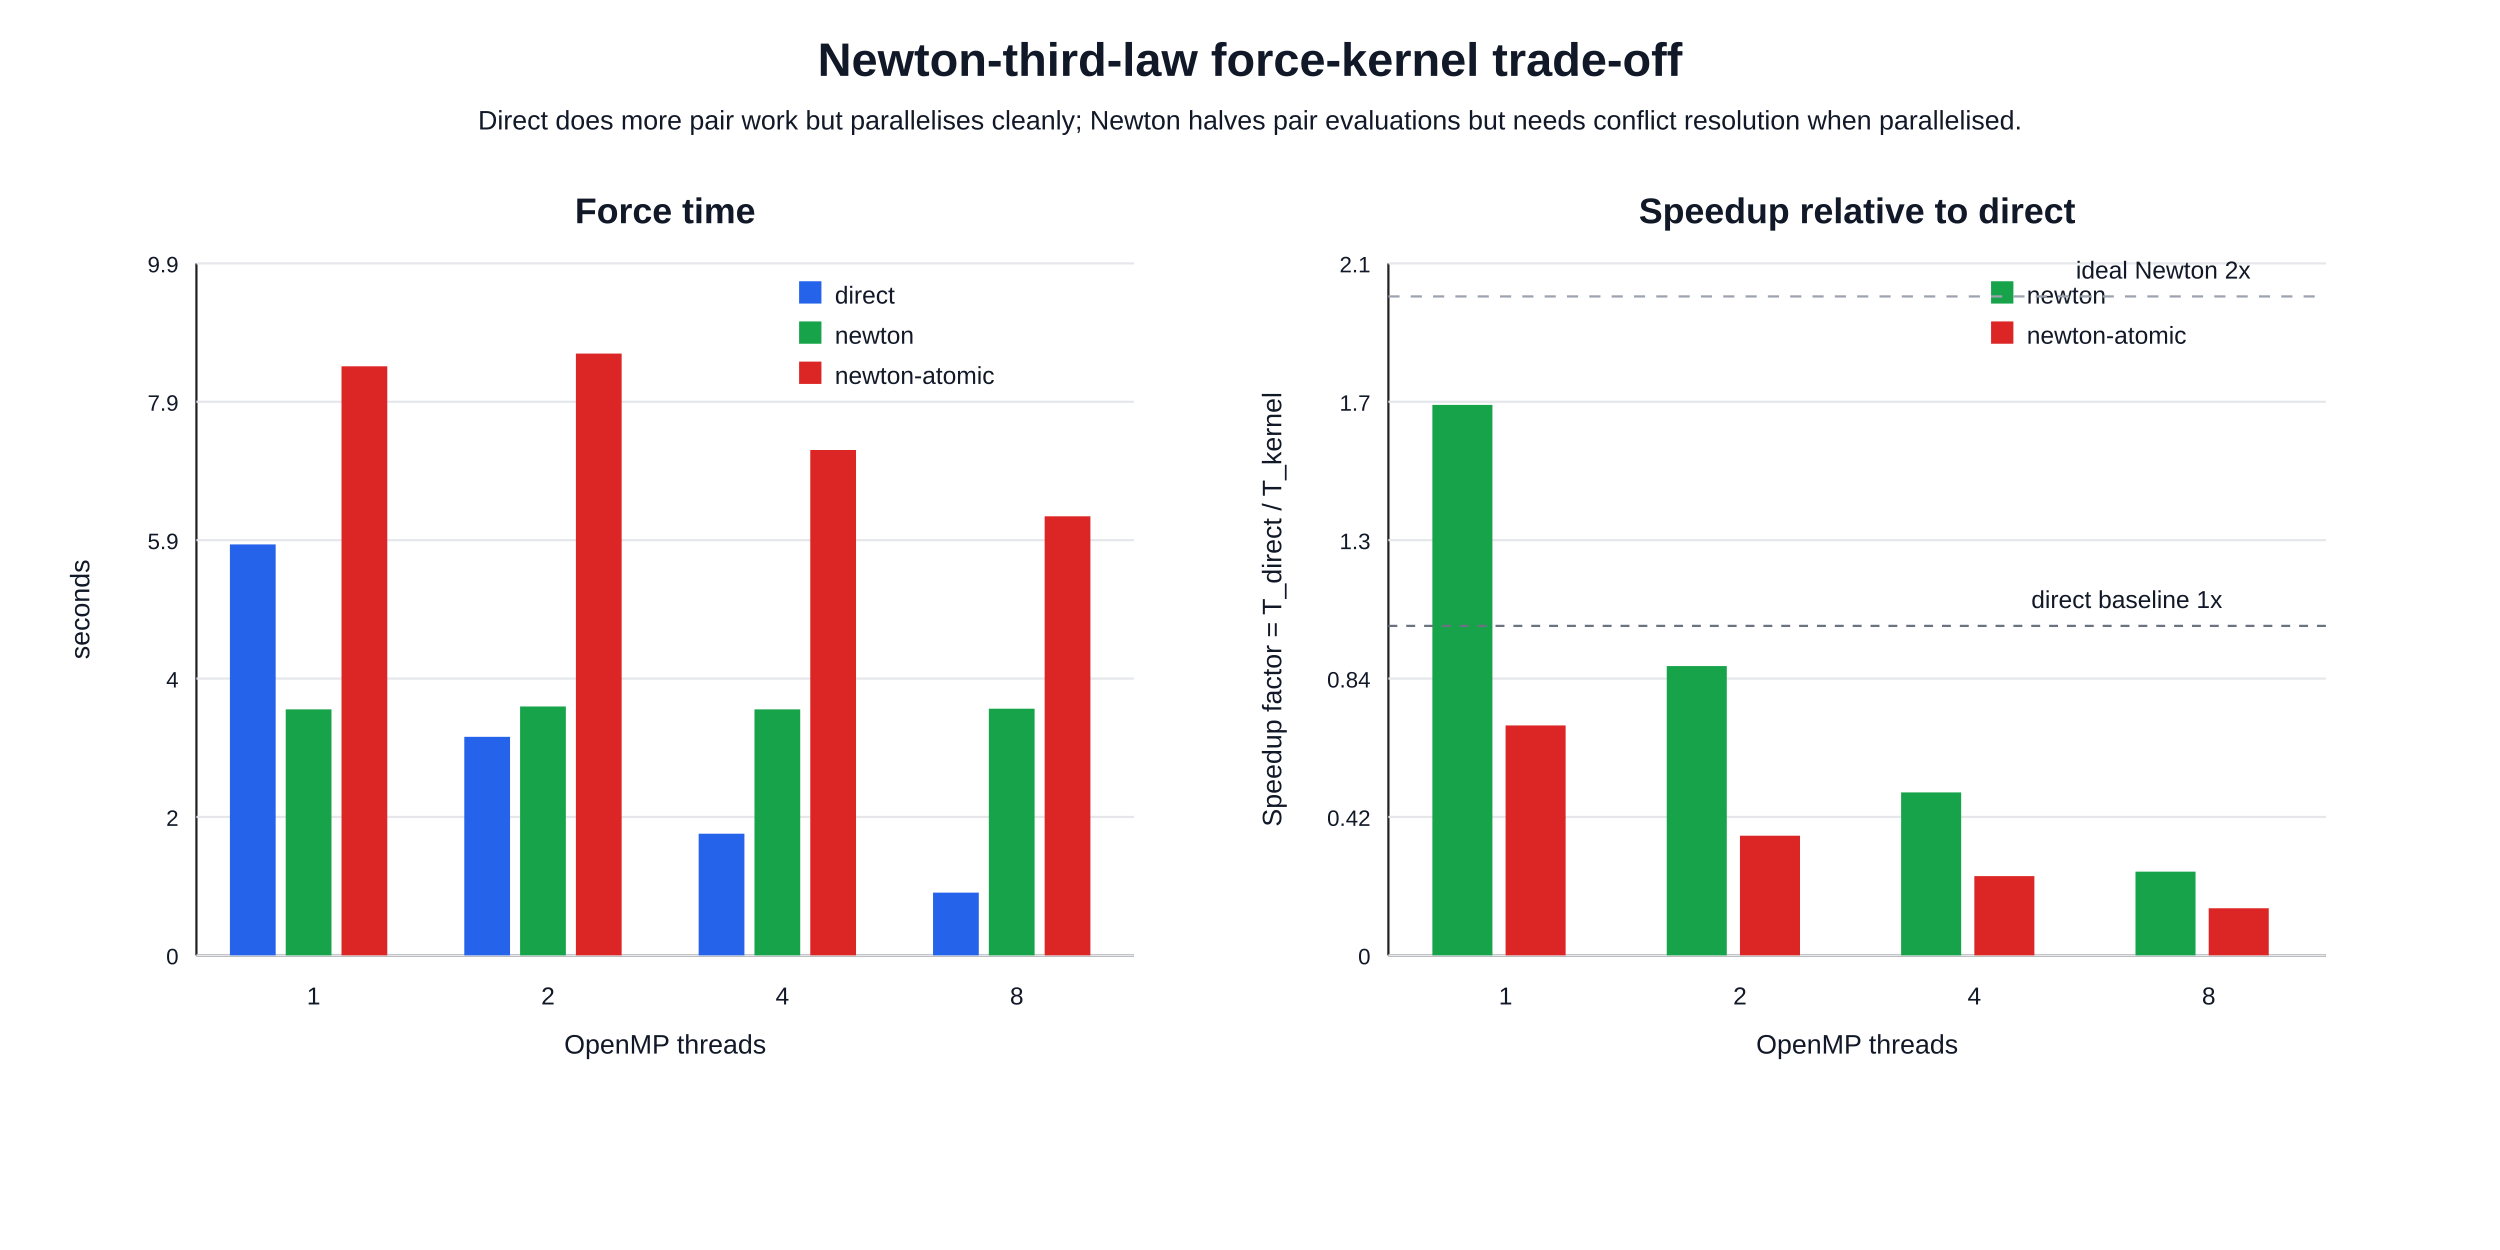
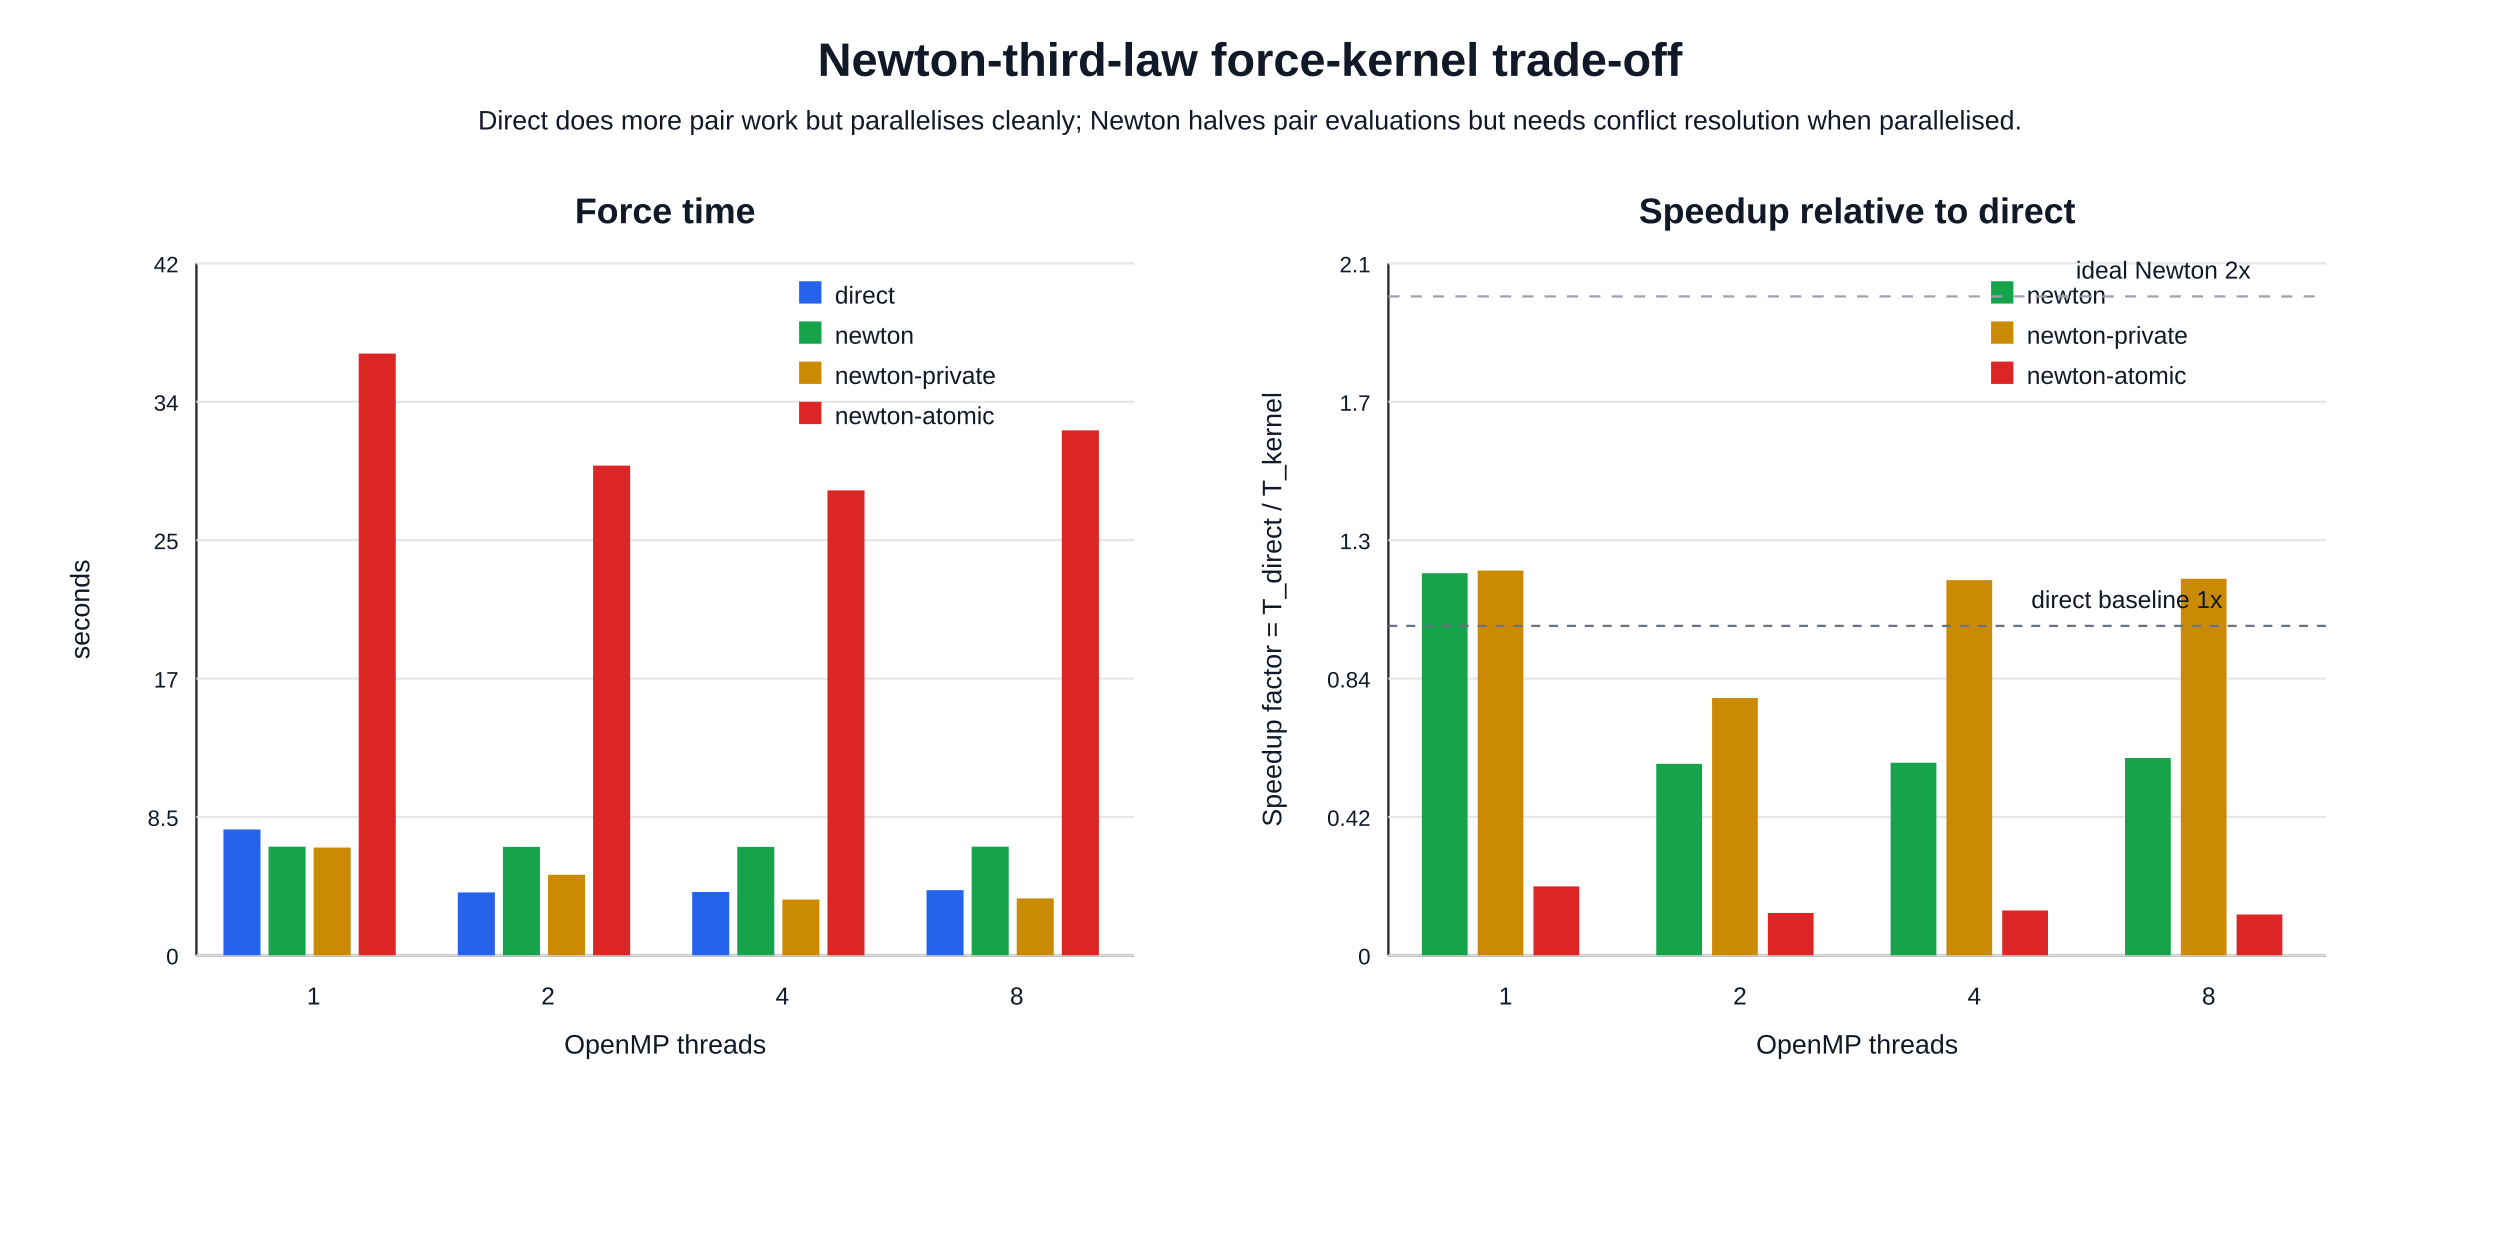
<svg xmlns="http://www.w3.org/2000/svg" width="1120" height="560" viewBox="0 0 1120 560">
  <rect width="100%" height="100%" fill="white" />
  <style>text{font-family:Arial, Helvetica, sans-serif; fill:#111827;}</style>
  <text x="560" y="34" text-anchor="middle" font-size="21" font-weight="700">Newton-third-law force-kernel trade-off</text>
  <text x="560" y="58" text-anchor="middle" font-size="12" fill="#4b5563">Direct does more pair work but parallelises cleanly; Newton halves pair evaluations but needs conflict resolution when parallelised.</text>
  <text x="298.0" y="100.0" text-anchor="middle" font-size="16" font-weight="700">Force time</text>
  <line x1="88" y1="428" x2="508" y2="428" stroke="#222" />
  <line x1="88" y1="118" x2="88" y2="428" stroke="#222" />
  <text x="40.0" y="273.0" transform="rotate(-90 40.0,273.0)" text-anchor="middle" font-size="12">seconds</text>
  <text x="298.0" y="472.0" text-anchor="middle" font-size="12">OpenMP threads</text>
  <line x1="88" y1="428.0" x2="508" y2="428.0" stroke="#e5e7eb" />
  <text x="80.0" y="432.0" text-anchor="end" font-size="10">0</text>
  <line x1="88" y1="366.0" x2="508" y2="366.0" stroke="#e5e7eb" />
-   <text x="80.0" y="370.0" text-anchor="end" font-size="10">2</text>
+   <text x="80.0" y="370.0" text-anchor="end" font-size="10">8.5</text>
  <line x1="88" y1="304.0" x2="508" y2="304.0" stroke="#e5e7eb" />
-   <text x="80.0" y="308.0" text-anchor="end" font-size="10">4</text>
+   <text x="80.0" y="308.0" text-anchor="end" font-size="10">17</text>
  <line x1="88" y1="242.0" x2="508" y2="242.0" stroke="#e5e7eb" />
-   <text x="80.0" y="246.0" text-anchor="end" font-size="10">5.9</text>
+   <text x="80.0" y="246.0" text-anchor="end" font-size="10">25</text>
  <line x1="88" y1="180.0" x2="508" y2="180.0" stroke="#e5e7eb" />
-   <text x="80.0" y="184.0" text-anchor="end" font-size="10">7.9</text>
+   <text x="80.0" y="184.0" text-anchor="end" font-size="10">34</text>
  <line x1="88" y1="118.0" x2="508" y2="118.0" stroke="#e5e7eb" />
-   <text x="80.0" y="122.0" text-anchor="end" font-size="10">9.9</text>
+   <text x="80.0" y="122.0" text-anchor="end" font-size="10">42</text>
  <text x="140.5" y="450.0" text-anchor="middle" font-size="11">1</text>
-   <rect x="103.0" y="243.9" width="20.5" height="184.1" fill="#2563eb" />
-   <rect x="128.0" y="317.8" width="20.5" height="110.2" fill="#16a34a" />
-   <rect x="153.0" y="164.1" width="20.5" height="263.9" fill="#dc2626" />
+   <rect x="100.1" y="371.6" width="16.6" height="56.4" fill="#2563eb" />
+   <rect x="120.3" y="379.3" width="16.6" height="48.7" fill="#16a34a" />
+   <rect x="140.5" y="379.7" width="16.6" height="48.3" fill="#ca8a04" />
+   <rect x="160.7" y="158.4" width="16.6" height="269.6" fill="#dc2626" />
  <text x="245.5" y="450.0" text-anchor="middle" font-size="11">2</text>
-   <rect x="208.0" y="330.1" width="20.5" height="97.9" fill="#2563eb" />
-   <rect x="233.0" y="316.5" width="20.5" height="111.5" fill="#16a34a" />
-   <rect x="258.0" y="158.4" width="20.5" height="269.6" fill="#dc2626" />
+   <rect x="205.1" y="399.8" width="16.6" height="28.2" fill="#2563eb" />
+   <rect x="225.3" y="379.4" width="16.6" height="48.6" fill="#16a34a" />
+   <rect x="245.5" y="391.9" width="16.6" height="36.1" fill="#ca8a04" />
+   <rect x="265.7" y="208.6" width="16.6" height="219.4" fill="#dc2626" />
  <text x="350.5" y="450.0" text-anchor="middle" font-size="11">4</text>
-   <rect x="313.0" y="373.5" width="20.5" height="54.5" fill="#2563eb" />
-   <rect x="338.0" y="317.8" width="20.5" height="110.2" fill="#16a34a" />
-   <rect x="363.0" y="201.6" width="20.5" height="226.4" fill="#dc2626" />
+   <rect x="310.1" y="399.6" width="16.6" height="28.4" fill="#2563eb" />
+   <rect x="330.3" y="379.4" width="16.6" height="48.6" fill="#16a34a" />
+   <rect x="350.5" y="403.0" width="16.6" height="25.0" fill="#ca8a04" />
+   <rect x="370.7" y="219.7" width="16.6" height="208.3" fill="#dc2626" />
  <text x="455.5" y="450.0" text-anchor="middle" font-size="11">8</text>
-   <rect x="418.0" y="399.9" width="20.5" height="28.1" fill="#2563eb" />
-   <rect x="443.0" y="317.5" width="20.5" height="110.5" fill="#16a34a" />
-   <rect x="468.0" y="231.3" width="20.5" height="196.7" fill="#dc2626" />
+   <rect x="415.1" y="398.8" width="16.6" height="29.2" fill="#2563eb" />
+   <rect x="435.3" y="379.3" width="16.6" height="48.7" fill="#16a34a" />
+   <rect x="455.5" y="402.5" width="16.6" height="25.5" fill="#ca8a04" />
+   <rect x="475.7" y="192.8" width="16.6" height="235.2" fill="#dc2626" />
  <rect x="358.0" y="126.0" width="10.0" height="10.0" fill="#2563eb" />
  <text x="374.0" y="136.0" font-size="11">direct</text>
  <rect x="358.0" y="144.0" width="10.0" height="10.0" fill="#16a34a" />
  <text x="374.0" y="154.0" font-size="11">newton</text>
-   <rect x="358.0" y="162.0" width="10.0" height="10.0" fill="#dc2626" />
-   <text x="374.0" y="172.0" font-size="11">newton-atomic</text>
+   <rect x="358.0" y="162.0" width="10.0" height="10.0" fill="#ca8a04" />
+   <text x="374.0" y="172.0" font-size="11">newton-private</text>
+   <rect x="358.0" y="180.0" width="10.0" height="10.0" fill="#dc2626" />
+   <text x="374.0" y="190.0" font-size="11">newton-atomic</text>
  <text x="832.0" y="100.0" text-anchor="middle" font-size="16" font-weight="700">Speedup relative to direct</text>
  <line x1="622" y1="428" x2="1042" y2="428" stroke="#222" />
  <line x1="622" y1="118" x2="622" y2="428" stroke="#222" />
  <text x="574.0" y="273.0" transform="rotate(-90 574.0,273.0)" text-anchor="middle" font-size="12">Speedup factor = T_direct / T_kernel</text>
  <text x="832.0" y="472.0" text-anchor="middle" font-size="12">OpenMP threads</text>
  <line x1="622" y1="428.0" x2="1042" y2="428.0" stroke="#e5e7eb" />
  <text x="614.0" y="432.0" text-anchor="end" font-size="10">0</text>
  <line x1="622" y1="366.0" x2="1042" y2="366.0" stroke="#e5e7eb" />
  <text x="614.0" y="370.0" text-anchor="end" font-size="10">0.42</text>
  <line x1="622" y1="304.0" x2="1042" y2="304.0" stroke="#e5e7eb" />
  <text x="614.0" y="308.0" text-anchor="end" font-size="10">0.84</text>
  <line x1="622" y1="242.0" x2="1042" y2="242.0" stroke="#e5e7eb" />
  <text x="614.0" y="246.0" text-anchor="end" font-size="10">1.3</text>
  <line x1="622" y1="180.0" x2="1042" y2="180.0" stroke="#e5e7eb" />
  <text x="614.0" y="184.0" text-anchor="end" font-size="10">1.7</text>
  <line x1="622" y1="118.0" x2="1042" y2="118.0" stroke="#e5e7eb" />
  <text x="614.0" y="122.0" text-anchor="end" font-size="10">2.1</text>
  <text x="674.5" y="450.0" text-anchor="middle" font-size="11">1</text>
-   <rect x="641.7" y="181.4" width="26.9" height="246.6" fill="#16a34a" />
-   <rect x="674.5" y="325.0" width="26.9" height="103.0" fill="#dc2626" />
+   <rect x="637.0" y="256.8" width="20.5" height="171.2" fill="#16a34a" />
+   <rect x="662.0" y="255.6" width="20.5" height="172.4" fill="#ca8a04" />
+   <rect x="687.0" y="397.1" width="20.5" height="30.9" fill="#dc2626" />
  <text x="779.5" y="450.0" text-anchor="middle" font-size="11">2</text>
-   <rect x="746.7" y="298.4" width="26.9" height="129.6" fill="#16a34a" />
-   <rect x="779.5" y="374.4" width="26.9" height="53.6" fill="#dc2626" />
+   <rect x="742.0" y="342.2" width="20.5" height="85.8" fill="#16a34a" />
+   <rect x="767.0" y="312.7" width="20.5" height="115.3" fill="#ca8a04" />
+   <rect x="792.0" y="409.0" width="20.5" height="19.0" fill="#dc2626" />
  <text x="884.5" y="450.0" text-anchor="middle" font-size="11">4</text>
-   <rect x="851.7" y="355.0" width="26.9" height="73.0" fill="#16a34a" />
-   <rect x="884.5" y="392.5" width="26.9" height="35.5" fill="#dc2626" />
+   <rect x="847.0" y="341.7" width="20.5" height="86.3" fill="#16a34a" />
+   <rect x="872.0" y="259.9" width="20.5" height="168.1" fill="#ca8a04" />
+   <rect x="897.0" y="407.9" width="20.5" height="20.1" fill="#dc2626" />
  <text x="989.5" y="450.0" text-anchor="middle" font-size="11">8</text>
-   <rect x="956.7" y="390.5" width="26.9" height="37.5" fill="#16a34a" />
-   <rect x="989.5" y="406.9" width="26.9" height="21.1" fill="#dc2626" />
+   <rect x="952.0" y="339.6" width="20.5" height="88.4" fill="#16a34a" />
+   <rect x="977.0" y="259.3" width="20.5" height="168.7" fill="#ca8a04" />
+   <rect x="1002.0" y="409.7" width="20.5" height="18.3" fill="#dc2626" />
  <rect x="892.0" y="126.0" width="10.0" height="10.0" fill="#16a34a" />
  <text x="908.0" y="136.0" font-size="11">newton</text>
-   <rect x="892.0" y="144.0" width="10.0" height="10.0" fill="#dc2626" />
-   <text x="908.0" y="154.0" font-size="11">newton-atomic</text>
+   <rect x="892.0" y="144.0" width="10.0" height="10.0" fill="#ca8a04" />
+   <text x="908.0" y="154.0" font-size="11">newton-private</text>
+   <rect x="892.0" y="162.0" width="10.0" height="10.0" fill="#dc2626" />
+   <text x="908.0" y="172.0" font-size="11">newton-atomic</text>
  <line x1="622" y1="132.8" x2="1042" y2="132.8" stroke="#9ca3af" stroke-dasharray="5 5" />
  <text x="930" y="124.8" font-size="11" fill="#6b7280">ideal Newton 2x</text>
  <line x1="622" y1="280.4" x2="1042" y2="280.4" stroke="#6b7280" stroke-dasharray="4 4" />
  <text x="910" y="272.4" font-size="11" fill="#4b5563">direct baseline 1x</text>
</svg>
